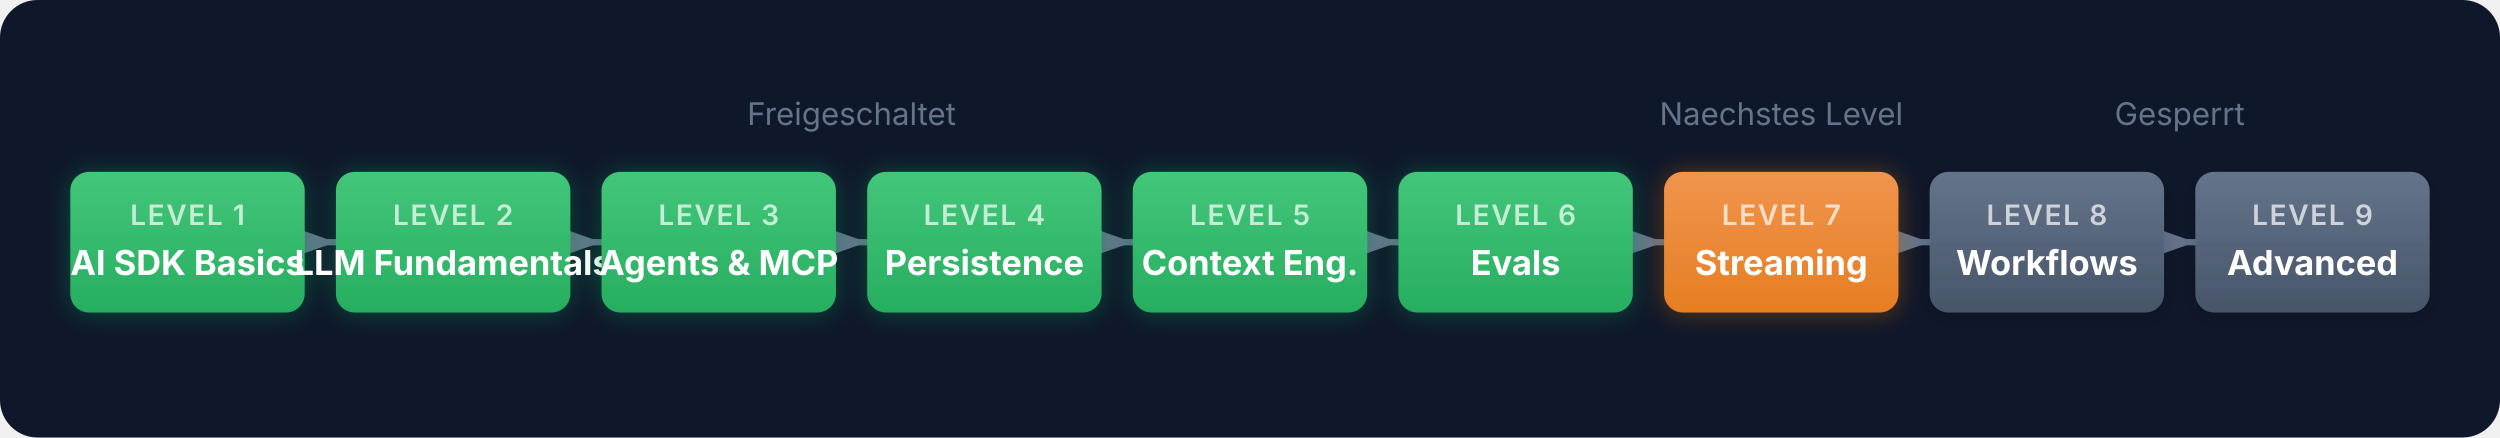
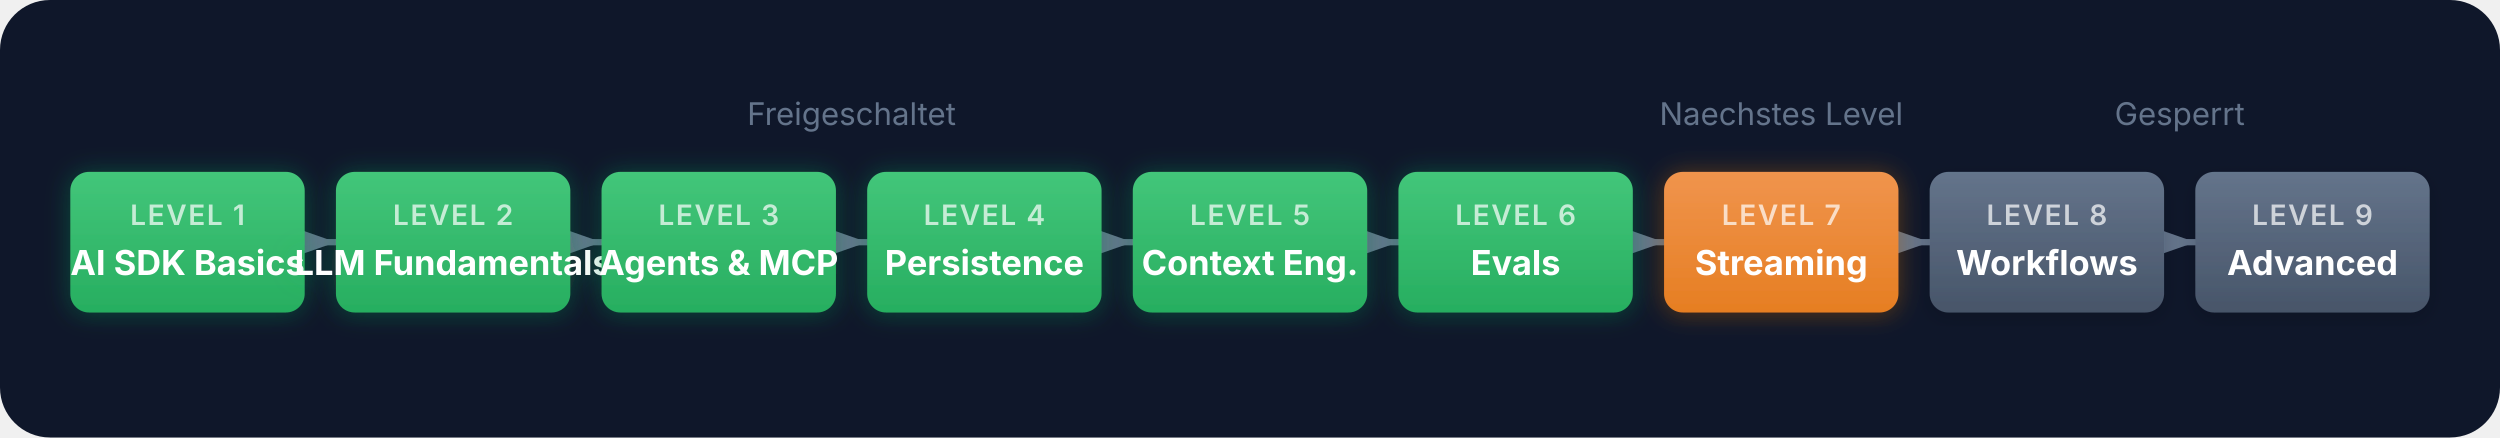
- <svg xmlns="http://www.w3.org/2000/svg" viewBox="0 0 800 140" width="800" height="140">
+ <svg xmlns="http://www.w3.org/2000/svg" viewBox="0 0 800 140">
  <defs>
    <linearGradient id="grad-input" x1="0" y1="0" x2="0" y2="1">
      <stop offset="0%" stop-color="#5B9FE6" />
-       <stop offset="100%" stop-color="#4A90D9" />
+       <stop offset="100%" stop-color="#3A7BD5" />
    </linearGradient>
    <linearGradient id="grad-process" x1="0" y1="0" x2="0" y2="1">
      <stop offset="0%" stop-color="#43C67A" />
      <stop offset="100%" stop-color="#27AE60" />
    </linearGradient>
    <linearGradient id="grad-output" x1="0" y1="0" x2="0" y2="1">
      <stop offset="0%" stop-color="#F0944D" />
      <stop offset="100%" stop-color="#E67E22" />
    </linearGradient>
    <linearGradient id="grad-warning" x1="0" y1="0" x2="0" y2="1">
      <stop offset="0%" stop-color="#EF6B6B" />
      <stop offset="100%" stop-color="#E74C3C" />
    </linearGradient>
    <linearGradient id="grad-neutral" x1="0" y1="0" x2="0" y2="1">
      <stop offset="0%" stop-color="#64748b" />
      <stop offset="100%" stop-color="#475569" />
    </linearGradient>
    <filter id="glow-blue" x="-20%" y="-20%" width="140%" height="140%">
      <feGaussianBlur stdDeviation="4" result="blur" />
-       <feFlood flood-color="#4A90D9" flood-opacity="0.3" />
+       <feFlood flood-color="#3A7BD5" flood-opacity="0.3" />
      <feComposite in2="blur" operator="in" />
      <feMerge>
        <feMergeNode />
        <feMergeNode in="SourceGraphic" />
      </feMerge>
    </filter>
    <filter id="glow-green" x="-20%" y="-20%" width="140%" height="140%">
      <feGaussianBlur stdDeviation="4" result="blur" />
      <feFlood flood-color="#27AE60" flood-opacity="0.3" />
      <feComposite in2="blur" operator="in" />
      <feMerge>
        <feMergeNode />
        <feMergeNode in="SourceGraphic" />
      </feMerge>
    </filter>
    <filter id="glow-orange" x="-20%" y="-20%" width="140%" height="140%">
      <feGaussianBlur stdDeviation="4" result="blur" />
      <feFlood flood-color="#E67E22" flood-opacity="0.3" />
      <feComposite in2="blur" operator="in" />
      <feMerge>
        <feMergeNode />
        <feMergeNode in="SourceGraphic" />
      </feMerge>
    </filter>
    <filter id="glow-red" x="-20%" y="-20%" width="140%" height="140%">
      <feGaussianBlur stdDeviation="4" result="blur" />
      <feFlood flood-color="#E74C3C" flood-opacity="0.3" />
      <feComposite in2="blur" operator="in" />
      <feMerge>
        <feMergeNode />
        <feMergeNode in="SourceGraphic" />
      </feMerge>
    </filter>
    <filter id="shadow">
      <feDropShadow dx="0" dy="2" stdDeviation="3" flood-color="#000" flood-opacity="0.15" />
    </filter>
    <marker id="arrow" viewBox="0 0 10 7" refX="10" refY="3.5" markerWidth="8" markerHeight="6" orient="auto-start-reverse">
      <path d="M 0 0 L 10 3.5 L 0 7 z" fill="#64748b" />
    </marker>
  </defs>
-   <rect width="800" height="140" fill="#0f172a" rx="12" />
+   <rect width="800" height="140" fill="#0f172a" rx="16" />
  <text x="272.5" y="40" text-anchor="middle" fill="#64748b" font-family="system-ui, -apple-system, sans-serif" font-size="10">Freigeschaltet</text>
  <text x="570" y="40" text-anchor="middle" fill="#64748b" font-family="system-ui, -apple-system, sans-serif" font-size="10">Naechstes Level</text>
  <text x="697.5" y="40" text-anchor="middle" fill="#64748b" font-family="system-ui, -apple-system, sans-serif" font-size="10">Gesperrt</text>
  <path d="M 97.5 77.5 L 107.5 77.5" stroke="#64748b" stroke-width="2" stroke-linecap="round" marker-end="url(#arrow)" />
  <path d="M 182.5 77.5 L 192.5 77.5" stroke="#64748b" stroke-width="2" stroke-linecap="round" marker-end="url(#arrow)" />
  <path d="M 267.5 77.5 L 277.5 77.5" stroke="#64748b" stroke-width="2" stroke-linecap="round" marker-end="url(#arrow)" />
  <path d="M 352.5 77.5 L 362.5 77.5" stroke="#64748b" stroke-width="2" stroke-linecap="round" marker-end="url(#arrow)" />
  <path d="M 437.5 77.5 L 447.5 77.5" stroke="#64748b" stroke-width="2" stroke-linecap="round" marker-end="url(#arrow)" />
  <path d="M 522.5 77.5 L 532.5 77.5" stroke="#64748b" stroke-width="2" stroke-linecap="round" marker-end="url(#arrow)" />
  <path d="M 607.5 77.5 L 617.5 77.5" stroke="#64748b" stroke-width="2" stroke-linecap="round" stroke-dasharray="4 3" marker-end="url(#arrow)" />
  <path d="M 692.5 77.5 L 702.5 77.5" stroke="#64748b" stroke-width="2" stroke-linecap="round" stroke-dasharray="4 3" marker-end="url(#arrow)" />
  <g filter="url(#glow-green)">
    <rect x="22.5" y="55" width="75" height="45" rx="6" fill="url(#grad-process)" filter="url(#shadow)" />
    <text x="60" y="72" text-anchor="middle" fill="#fff" font-family="system-ui, -apple-system, sans-serif" font-size="9" font-weight="600" letter-spacing="0.5" opacity="0.7">LEVEL 1</text>
    <text x="60" y="88" text-anchor="middle" fill="#fff" font-family="system-ui, -apple-system, sans-serif" font-size="11" font-weight="700" textLength="67" lengthAdjust="spacingAndGlyphs">AI SDK Basics</text>
  </g>
  <g filter="url(#glow-green)">
    <rect x="107.5" y="55" width="75" height="45" rx="6" fill="url(#grad-process)" filter="url(#shadow)" />
    <text x="145" y="72" text-anchor="middle" fill="#fff" font-family="system-ui, -apple-system, sans-serif" font-size="9" font-weight="600" letter-spacing="0.5" opacity="0.7">LEVEL 2</text>
    <text x="145" y="88" text-anchor="middle" fill="#fff" font-family="system-ui, -apple-system, sans-serif" font-size="11" font-weight="700" textLength="67" lengthAdjust="spacingAndGlyphs">LLM Fundamentals</text>
  </g>
  <g filter="url(#glow-green)">
    <rect x="192.5" y="55" width="75" height="45" rx="6" fill="url(#grad-process)" filter="url(#shadow)" />
    <text x="230" y="72" text-anchor="middle" fill="#fff" font-family="system-ui, -apple-system, sans-serif" font-size="9" font-weight="600" letter-spacing="0.5" opacity="0.7">LEVEL 3</text>
    <text x="230" y="88" text-anchor="middle" fill="#fff" font-family="system-ui, -apple-system, sans-serif" font-size="11" font-weight="700" textLength="67" lengthAdjust="spacingAndGlyphs">Agents &amp; MCP</text>
  </g>
  <g filter="url(#glow-green)">
    <rect x="277.5" y="55" width="75" height="45" rx="6" fill="url(#grad-process)" filter="url(#shadow)" />
    <text x="315" y="72" text-anchor="middle" fill="#fff" font-family="system-ui, -apple-system, sans-serif" font-size="9" font-weight="600" letter-spacing="0.5" opacity="0.7">LEVEL 4</text>
    <text x="315" y="88" text-anchor="middle" fill="#fff" font-family="system-ui, -apple-system, sans-serif" font-size="11" font-weight="700" textLength="67" lengthAdjust="spacingAndGlyphs">Persistence</text>
  </g>
  <g filter="url(#glow-green)">
    <rect x="362.5" y="55" width="75" height="45" rx="6" fill="url(#grad-process)" filter="url(#shadow)" />
    <text x="400" y="72" text-anchor="middle" fill="#fff" font-family="system-ui, -apple-system, sans-serif" font-size="9" font-weight="600" letter-spacing="0.5" opacity="0.7">LEVEL 5</text>
    <text x="400" y="88" text-anchor="middle" fill="#fff" font-family="system-ui, -apple-system, sans-serif" font-size="11" font-weight="700" textLength="67" lengthAdjust="spacingAndGlyphs">Context Eng.</text>
  </g>
  <g filter="url(#glow-green)">
    <rect x="447.5" y="55" width="75" height="45" rx="6" fill="url(#grad-process)" filter="url(#shadow)" />
    <text x="485" y="72" text-anchor="middle" fill="#fff" font-family="system-ui, -apple-system, sans-serif" font-size="9" font-weight="600" letter-spacing="0.5" opacity="0.7">LEVEL 6</text>
    <text x="485" y="88" text-anchor="middle" fill="#fff" font-family="system-ui, -apple-system, sans-serif" font-size="11" font-weight="700">Evals</text>
  </g>
  <g filter="url(#glow-orange)">
    <rect x="532.5" y="55" width="75" height="45" rx="6" fill="url(#grad-output)" filter="url(#shadow)" />
    <text x="570" y="72" text-anchor="middle" fill="#fff" font-family="system-ui, -apple-system, sans-serif" font-size="9" font-weight="600" letter-spacing="0.5" opacity="0.7">LEVEL 7</text>
    <text x="570" y="88" text-anchor="middle" fill="#fff" font-family="system-ui, -apple-system, sans-serif" font-size="11" font-weight="700">Streaming</text>
  </g>
  <g>
    <rect x="617.5" y="55" width="75" height="45" rx="6" fill="url(#grad-neutral)" filter="url(#shadow)" />
    <text x="655" y="72" text-anchor="middle" fill="#fff" font-family="system-ui, -apple-system, sans-serif" font-size="9" font-weight="600" letter-spacing="0.5" opacity="0.7">LEVEL 8</text>
    <text x="655" y="88" text-anchor="middle" fill="#fff" font-family="system-ui, -apple-system, sans-serif" font-size="11" font-weight="700">Workflows</text>
  </g>
  <g>
    <rect x="702.5" y="55" width="75" height="45" rx="6" fill="url(#grad-neutral)" filter="url(#shadow)" />
    <text x="740" y="72" text-anchor="middle" fill="#fff" font-family="system-ui, -apple-system, sans-serif" font-size="9" font-weight="600" letter-spacing="0.5" opacity="0.7">LEVEL 9</text>
    <text x="740" y="88" text-anchor="middle" fill="#fff" font-family="system-ui, -apple-system, sans-serif" font-size="11" font-weight="700">Advanced</text>
  </g>
</svg>
